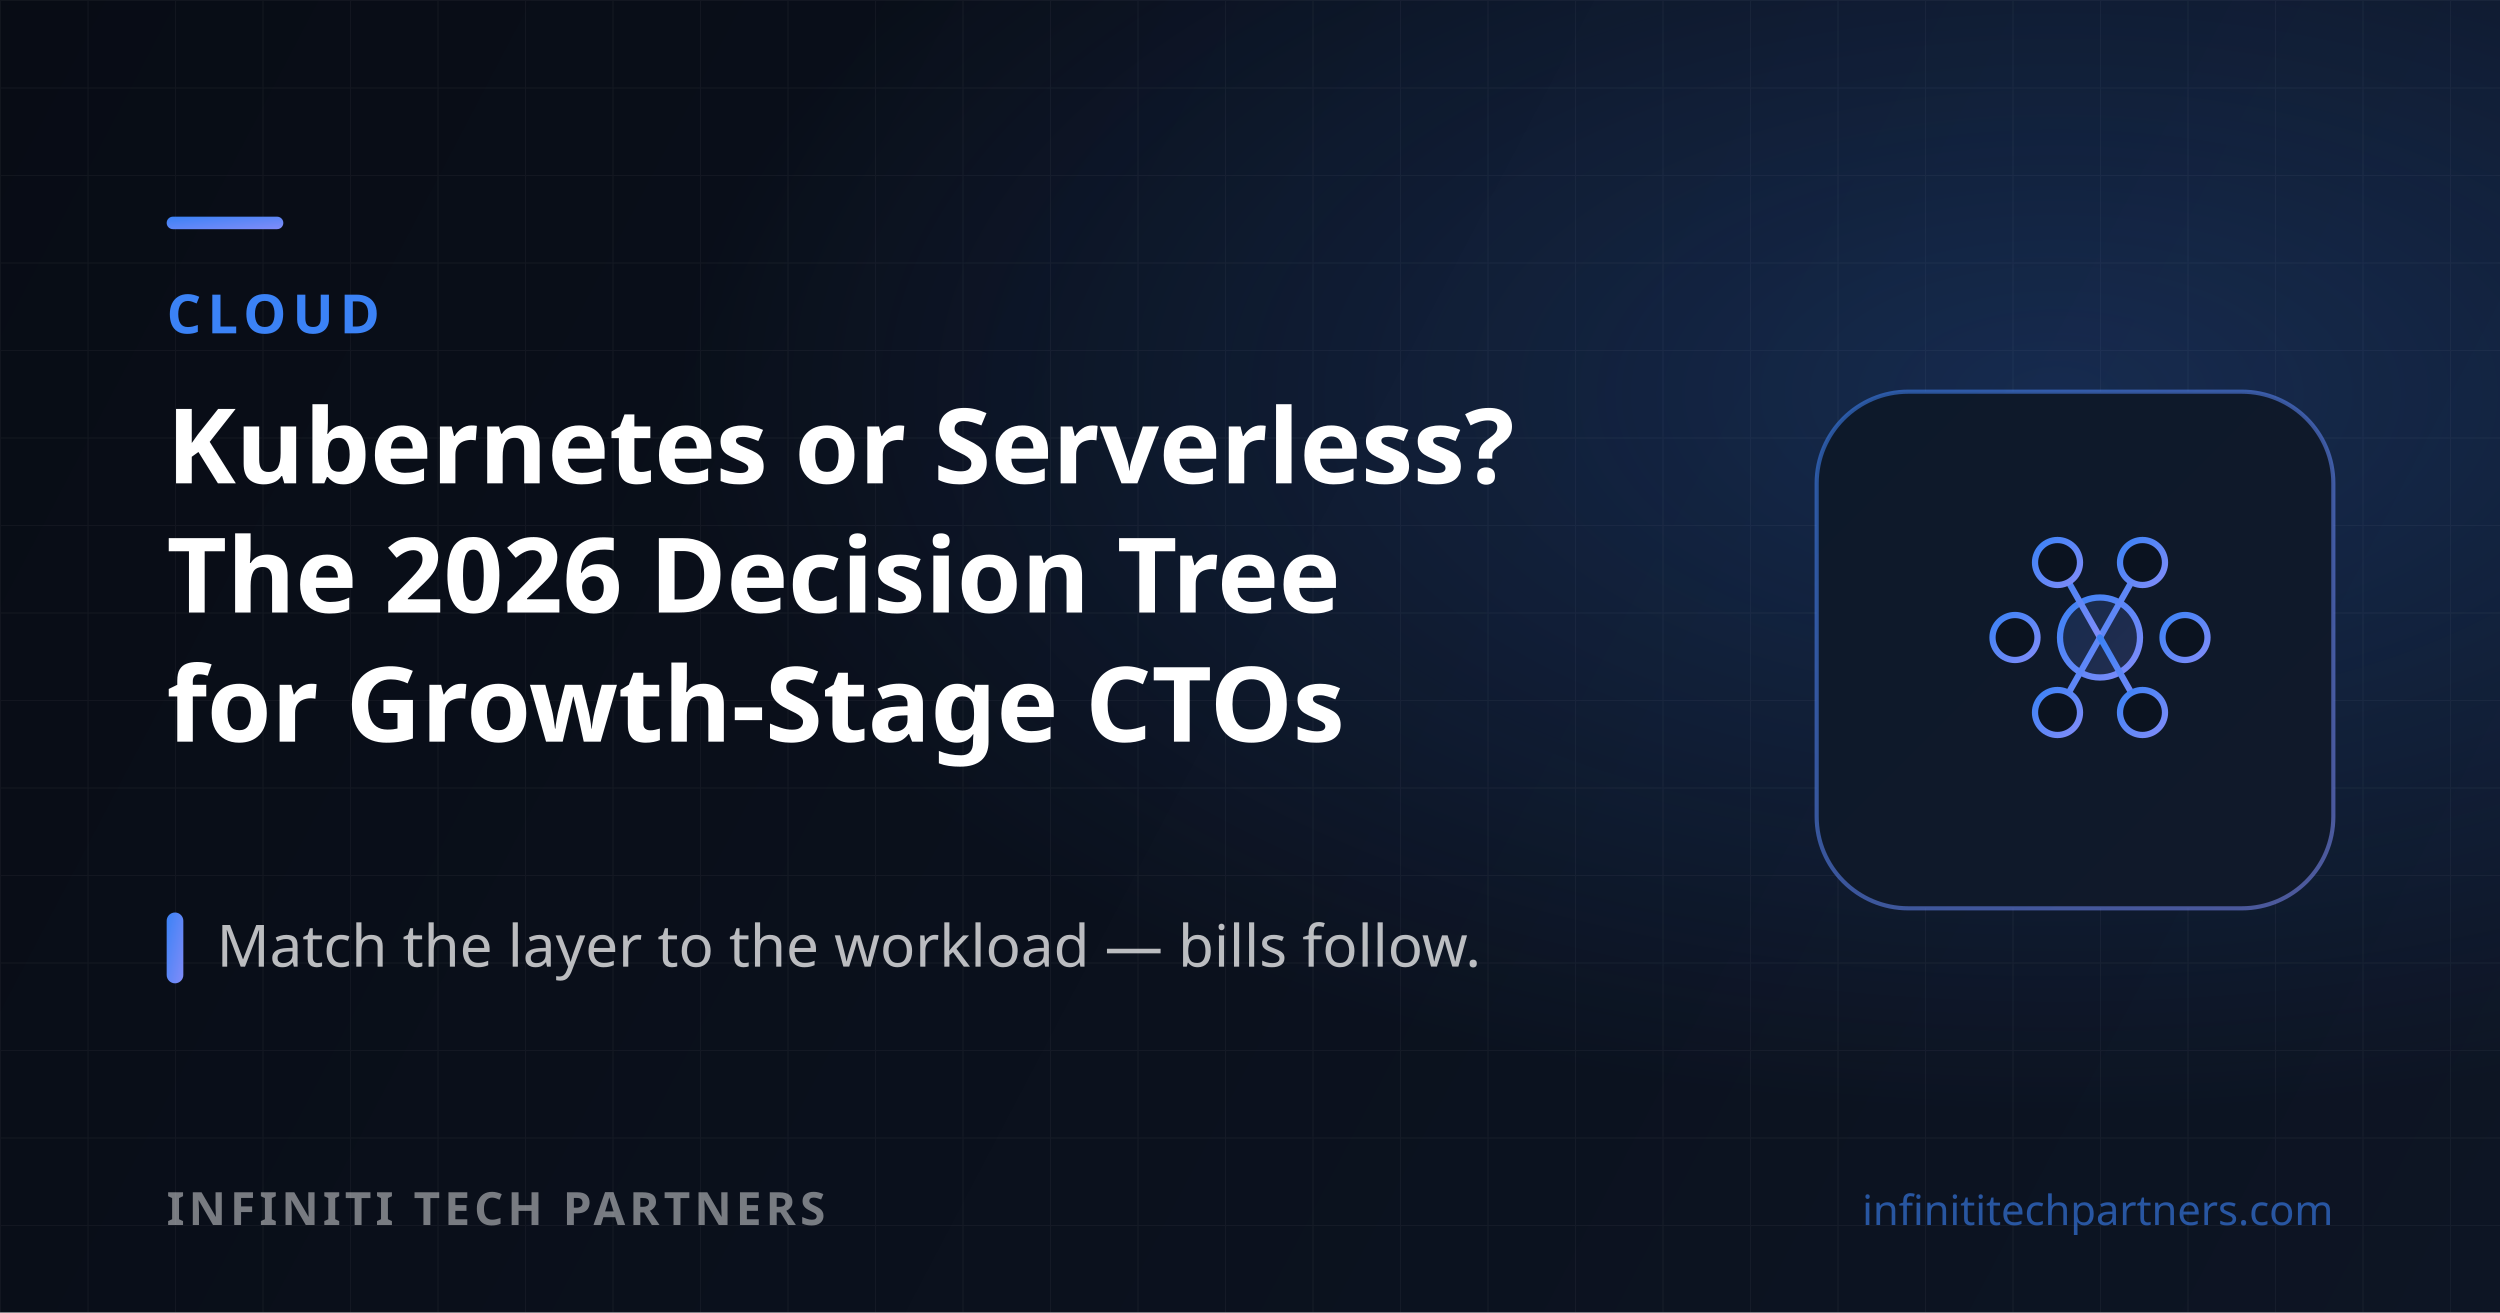
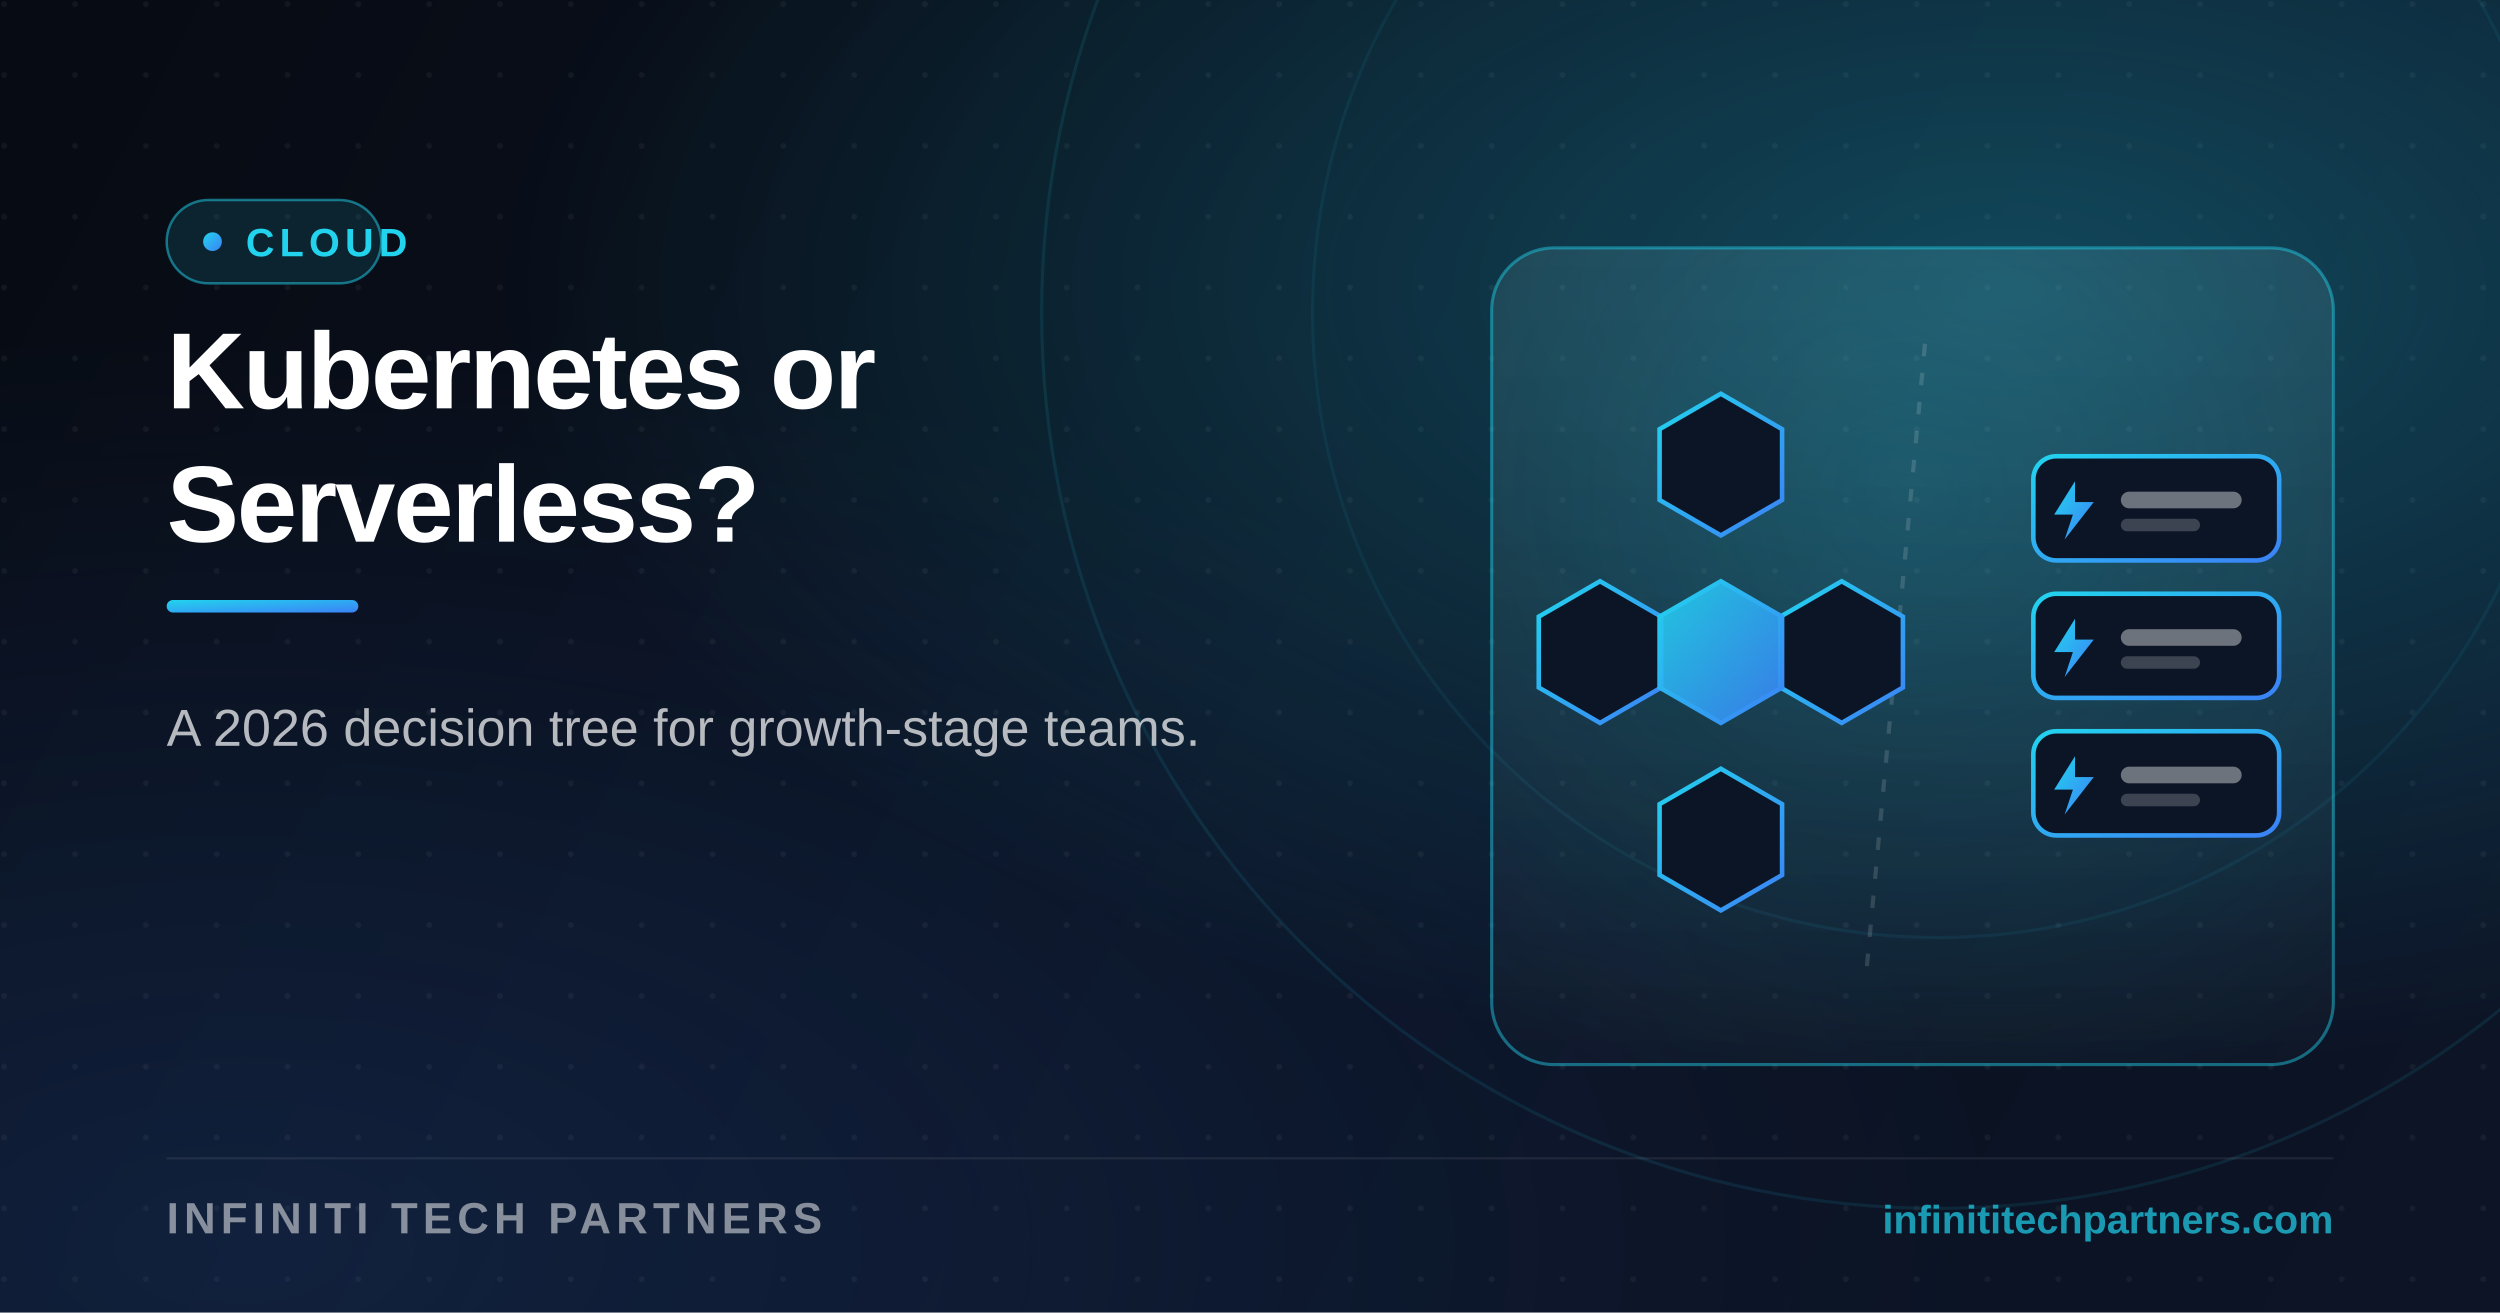
<svg xmlns="http://www.w3.org/2000/svg" width="1200" height="630" viewBox="0 0 1200 630" fill="none">
  <defs>
    <linearGradient id="bg" x1="0" y1="0" x2="1200" y2="630" gradientUnits="userSpaceOnUse">
-       <stop stop-color="#080c15" />
-       <stop offset="1" stop-color="#0d1524" />
+       <stop stop-color="#070b13" />
+       <stop offset="0.55" stop-color="#0a1120" />
+       <stop offset="1" stop-color="#0c1426" />
    </linearGradient>
    <linearGradient id="acc" x1="0" y1="0" x2="1" y2="1">
-       <stop stop-color="#3b82f6" />
-       <stop offset="1" stop-color="#818cf8" />
+       <stop stop-color="#22d3ee" />
+       <stop offset="1" stop-color="#3b82f6" />
    </linearGradient>
-     <radialGradient id="glow" cx="0.82" cy="0.30" r="0.55">
-       <stop stop-color="#3b82f6" stop-opacity="0.22" />
+     <radialGradient id="g1" cx="0.80" cy="0.22" r="0.6">
+       <stop stop-color="#22d3ee" stop-opacity="0.28" />
+       <stop offset="1" stop-color="#22d3ee" stop-opacity="0" />
+     </radialGradient>
+     <radialGradient id="g2" cx="0.10" cy="0.95" r="0.7">
+       <stop stop-color="#3b82f6" stop-opacity="0.16" />
      <stop offset="1" stop-color="#3b82f6" stop-opacity="0" />
    </radialGradient>
-     <pattern id="grid" width="42" height="42" patternUnits="userSpaceOnUse">
-       <path d="M42 0H0V42" fill="none" stroke="#ffffff" stroke-opacity="0.04" />
+     <radialGradient id="panelGlow" cx="0.5" cy="0.3" r="0.8">
+       <stop stop-color="#22d3ee" stop-opacity="0.14" />
+       <stop offset="1" stop-color="#22d3ee" stop-opacity="0" />
+     </radialGradient>
+     <pattern id="dots" width="34" height="34" patternUnits="userSpaceOnUse">
+       <circle cx="2" cy="2" r="1.4" fill="#ffffff" fill-opacity="0.05" />
    </pattern>
+     <linearGradient id="glass" x1="0" y1="0" x2="0" y2="1">
+       <stop stop-color="#ffffff" stop-opacity="0.07" />
+       <stop offset="1" stop-color="#ffffff" stop-opacity="0.012" />
+     </linearGradient>
  </defs>
  <rect width="1200" height="630" fill="url(#bg)" />
-   <rect width="1200" height="630" fill="url(#grid)" />
-   <rect width="1200" height="630" fill="url(#glow)" />
-   <g transform="translate(872 188)">
-     <rect x="0" y="0" width="248" height="248" rx="44" fill="#0b1320" stroke="url(#acc)" stroke-width="2" stroke-opacity="0.55" />
-     <rect x="0" y="0" width="248" height="248" rx="44" fill="url(#acc)" fill-opacity="0.05" />
-     <g transform="translate(64 64) scale(1.2)" stroke="url(#acc)" stroke-width="2.5" stroke-linecap="round" fill="none">
-       <circle cx="60" cy="45" r="16" fill="url(#acc)" fill-opacity="0.18" stroke="url(#acc)" stroke-width="2.5" />
-       <line x1="60" y1="45" x2="94" y2="45" />
-       <line x1="60" y1="45" x2="77" y2="15" />
-       <line x1="60" y1="45" x2="43" y2="15" />
-       <line x1="60" y1="45" x2="26" y2="45" />
-       <line x1="60" y1="45" x2="43" y2="75" />
-       <line x1="60" y1="45" x2="77" y2="75" />
-       <circle cx="94" cy="45" r="9" fill="#0b1320" />
-       <circle cx="77" cy="15" r="9" fill="#0b1320" />
-       <circle cx="43" cy="15" r="9" fill="#0b1320" />
-       <circle cx="26" cy="45" r="9" fill="#0b1320" />
-       <circle cx="43" cy="75" r="9" fill="#0b1320" />
-       <circle cx="77" cy="75" r="9" fill="#0b1320" />
+   <rect width="1200" height="630" fill="url(#dots)" />
+   <circle cx="930" cy="150" r="430" fill="none" stroke="#22d3ee" stroke-opacity="0.10" stroke-width="1.5" />
+   <circle cx="930" cy="150" r="300" fill="none" stroke="#22d3ee" stroke-opacity="0.07" stroke-width="1.5" />
+   <rect width="1200" height="630" fill="url(#g1)" />
+   <rect width="1200" height="630" fill="url(#g2)" />
+   <g transform="translate(716 119)">
+     <rect x="0" y="0" width="404" height="392" rx="30" fill="url(#glass)" stroke="#22d3ee" stroke-width="1.5" stroke-opacity="0.45" />
+     <rect x="0" y="0" width="404" height="392" rx="30" fill="url(#panelGlow)" />
+     <g transform="translate(202 196)">
+       <line x1="6" y1="-150" x2="-22" y2="150" stroke="#ffffff" stroke-opacity="0.14" stroke-width="2" stroke-dasharray="6 8" />
+       <g fill="#0c1526" stroke="url(#acc)" stroke-width="2.2">
+         <polygon points="-62.6,-109.0 -62.6,-75.0 -92.0,-58.0 -121.4,-75.0 -121.4,-109.0 -92.0,-126.0" fill="#0c1526" fill-opacity="1" />
+         <polygon points="-120.6,-19.0 -120.6,15.0 -150.0,32.0 -179.4,15.0 -179.4,-19.0 -150.0,-36.0" fill="#0c1526" fill-opacity="1" />
+         <polygon points="-62.6,71.0 -62.6,105.0 -92.0,122.0 -121.4,105.0 -121.4,71.0 -92.0,54.0" fill="#0c1526" fill-opacity="1" />
+         <polygon points="-4.6,-19.0 -4.6,15.0 -34.0,32.0 -63.4,15.0 -63.4,-19.0 -34.0,-36.0" fill="#0c1526" fill-opacity="1" />
+         <polygon points="-62.6,-19.0 -62.6,15.0 -92.0,32.0 -121.4,15.0 -121.4,-19.0 -92.0,-36.0" fill="url(#acc)" fill-opacity="0.9" />
+       </g>
+       <g stroke="url(#acc)" stroke-width="1.6" stroke-opacity="0.5">
+         <line x1="-92" y1="-92" x2="-92" y2="-2" />
+         <line x1="-150" y1="-2" x2="-92" y2="-2" />
+         <line x1="-34" y1="-2" x2="-92" y2="-2" />
+         <line x1="-92" y1="88" x2="-92" y2="-2" />
+       </g>
+       <rect x="58" y="-96" width="118" height="50" rx="11" fill="#0c1526" stroke="url(#acc)" stroke-width="2.2" />
+       <path d="M 78 -84 l -10 16 h 9 l -4 12 l 14 -18 h -9 z" fill="url(#acc)" />
+       <rect x="100" y="-79" width="58" height="8" rx="4" fill="#ffffff" fill-opacity="0.4" />
+       <rect x="100" y="-66" width="38" height="6" rx="3" fill="#ffffff" fill-opacity="0.2" />
+       <rect x="58" y="-30" width="118" height="50" rx="11" fill="#0c1526" stroke="url(#acc)" stroke-width="2.2" />
+       <path d="M 78 -18 l -10 16 h 9 l -4 12 l 14 -18 h -9 z" fill="url(#acc)" />
+       <rect x="100" y="-13" width="58" height="8" rx="4" fill="#ffffff" fill-opacity="0.4" />
+       <rect x="100" y="0" width="38" height="6" rx="3" fill="#ffffff" fill-opacity="0.2" />
+       <rect x="58" y="36" width="118" height="50" rx="11" fill="#0c1526" stroke="url(#acc)" stroke-width="2.2" />
+       <path d="M 78 48 l -10 16 h 9 l -4 12 l 14 -18 h -9 z" fill="url(#acc)" />
+       <rect x="100" y="53" width="58" height="8" rx="4" fill="#ffffff" fill-opacity="0.4" />
+       <rect x="100" y="66" width="38" height="6" rx="3" fill="#ffffff" fill-opacity="0.2" />
    </g>
  </g>
-   <rect x="80" y="104" width="56" height="6" rx="3" fill="url(#acc)" />
-   <text x="80" y="160" fill="#3b82f6" font-size="26" font-weight="700" letter-spacing="3" font-family="Space Grotesk, Segoe UI, sans-serif">CLOUD</text>
-   <text x="80" y="232" fill="#ffffff" font-size="50" font-weight="700" font-family="Space Grotesk, Segoe UI, sans-serif">Kubernetes or Serverless?</text>
-   <text x="80" y="294" fill="#ffffff" font-size="50" font-weight="700" font-family="Space Grotesk, Segoe UI, sans-serif">The 2026 Decision Tree</text>
-   <text x="80" y="356" fill="#ffffff" font-size="50" font-weight="700" font-family="Space Grotesk, Segoe UI, sans-serif">for Growth-Stage CTOs</text>
-   <rect x="80" y="438" width="8" height="34" rx="4" fill="url(#acc)" />
-   <text x="104" y="464" fill="#ffffff" fill-opacity="0.72" font-size="28" font-weight="500" font-family="Space Grotesk, Segoe UI, sans-serif">Match the layer to the workload — bills follow.</text>
-   <text x="80" y="588" fill="#ffffff" fill-opacity="0.45" font-size="22" font-weight="600" letter-spacing="2" font-family="Space Grotesk, Segoe UI, sans-serif">INFINITI TECH PARTNERS</text>
-   <text x="1120" y="588" text-anchor="end" fill="#3b82f6" fill-opacity="0.6" font-size="20" font-weight="500" font-family="Space Grotesk, Segoe UI, sans-serif">infinititechpartners.com</text>
+   <g transform="translate(80 96)">
+     <rect x="0" y="0" width="103" height="40" rx="20" fill="#22d3ee" fill-opacity="0.12" stroke="#22d3ee" stroke-opacity="0.5" stroke-width="1.2" />
+     <circle cx="22" cy="20" r="4.5" fill="url(#acc)" />
+     <text x="38" y="27" fill="#22d3ee" font-size="19" font-weight="700" letter-spacing="2.5" font-family="Space Grotesk, Segoe UI, Arial, sans-serif">CLOUD</text>
+   </g>
+   <text x="80" y="196" fill="#ffffff" font-size="52" font-weight="700" letter-spacing="-1" font-family="Space Grotesk, Segoe UI, Arial, sans-serif">Kubernetes or</text>
+   <text x="80" y="260" fill="#ffffff" font-size="52" font-weight="700" letter-spacing="-1" font-family="Space Grotesk, Segoe UI, Arial, sans-serif">Serverless?</text>
+   <rect x="80" y="288" width="92" height="6" rx="3" fill="url(#acc)" />
+   <text x="80" y="358" fill="#ffffff" fill-opacity="0.7" font-size="25" font-weight="500" font-family="Space Grotesk, Segoe UI, Arial, sans-serif">A 2026 decision tree for growth-stage teams.</text>
+   <line x1="80" y1="556" x2="1120" y2="556" stroke="#ffffff" stroke-opacity="0.08" stroke-width="1" />
+   <text x="80" y="592" fill="#ffffff" fill-opacity="0.5" font-size="21" font-weight="700" letter-spacing="2.5" font-family="Space Grotesk, Segoe UI, Arial, sans-serif">INFINITI TECH PARTNERS</text>
+   <text x="1120" y="592" text-anchor="end" fill="#22d3ee" fill-opacity="0.7" font-size="19" font-weight="600" font-family="Space Grotesk, Segoe UI, Arial, sans-serif">infinititechpartners.com</text>
</svg>
